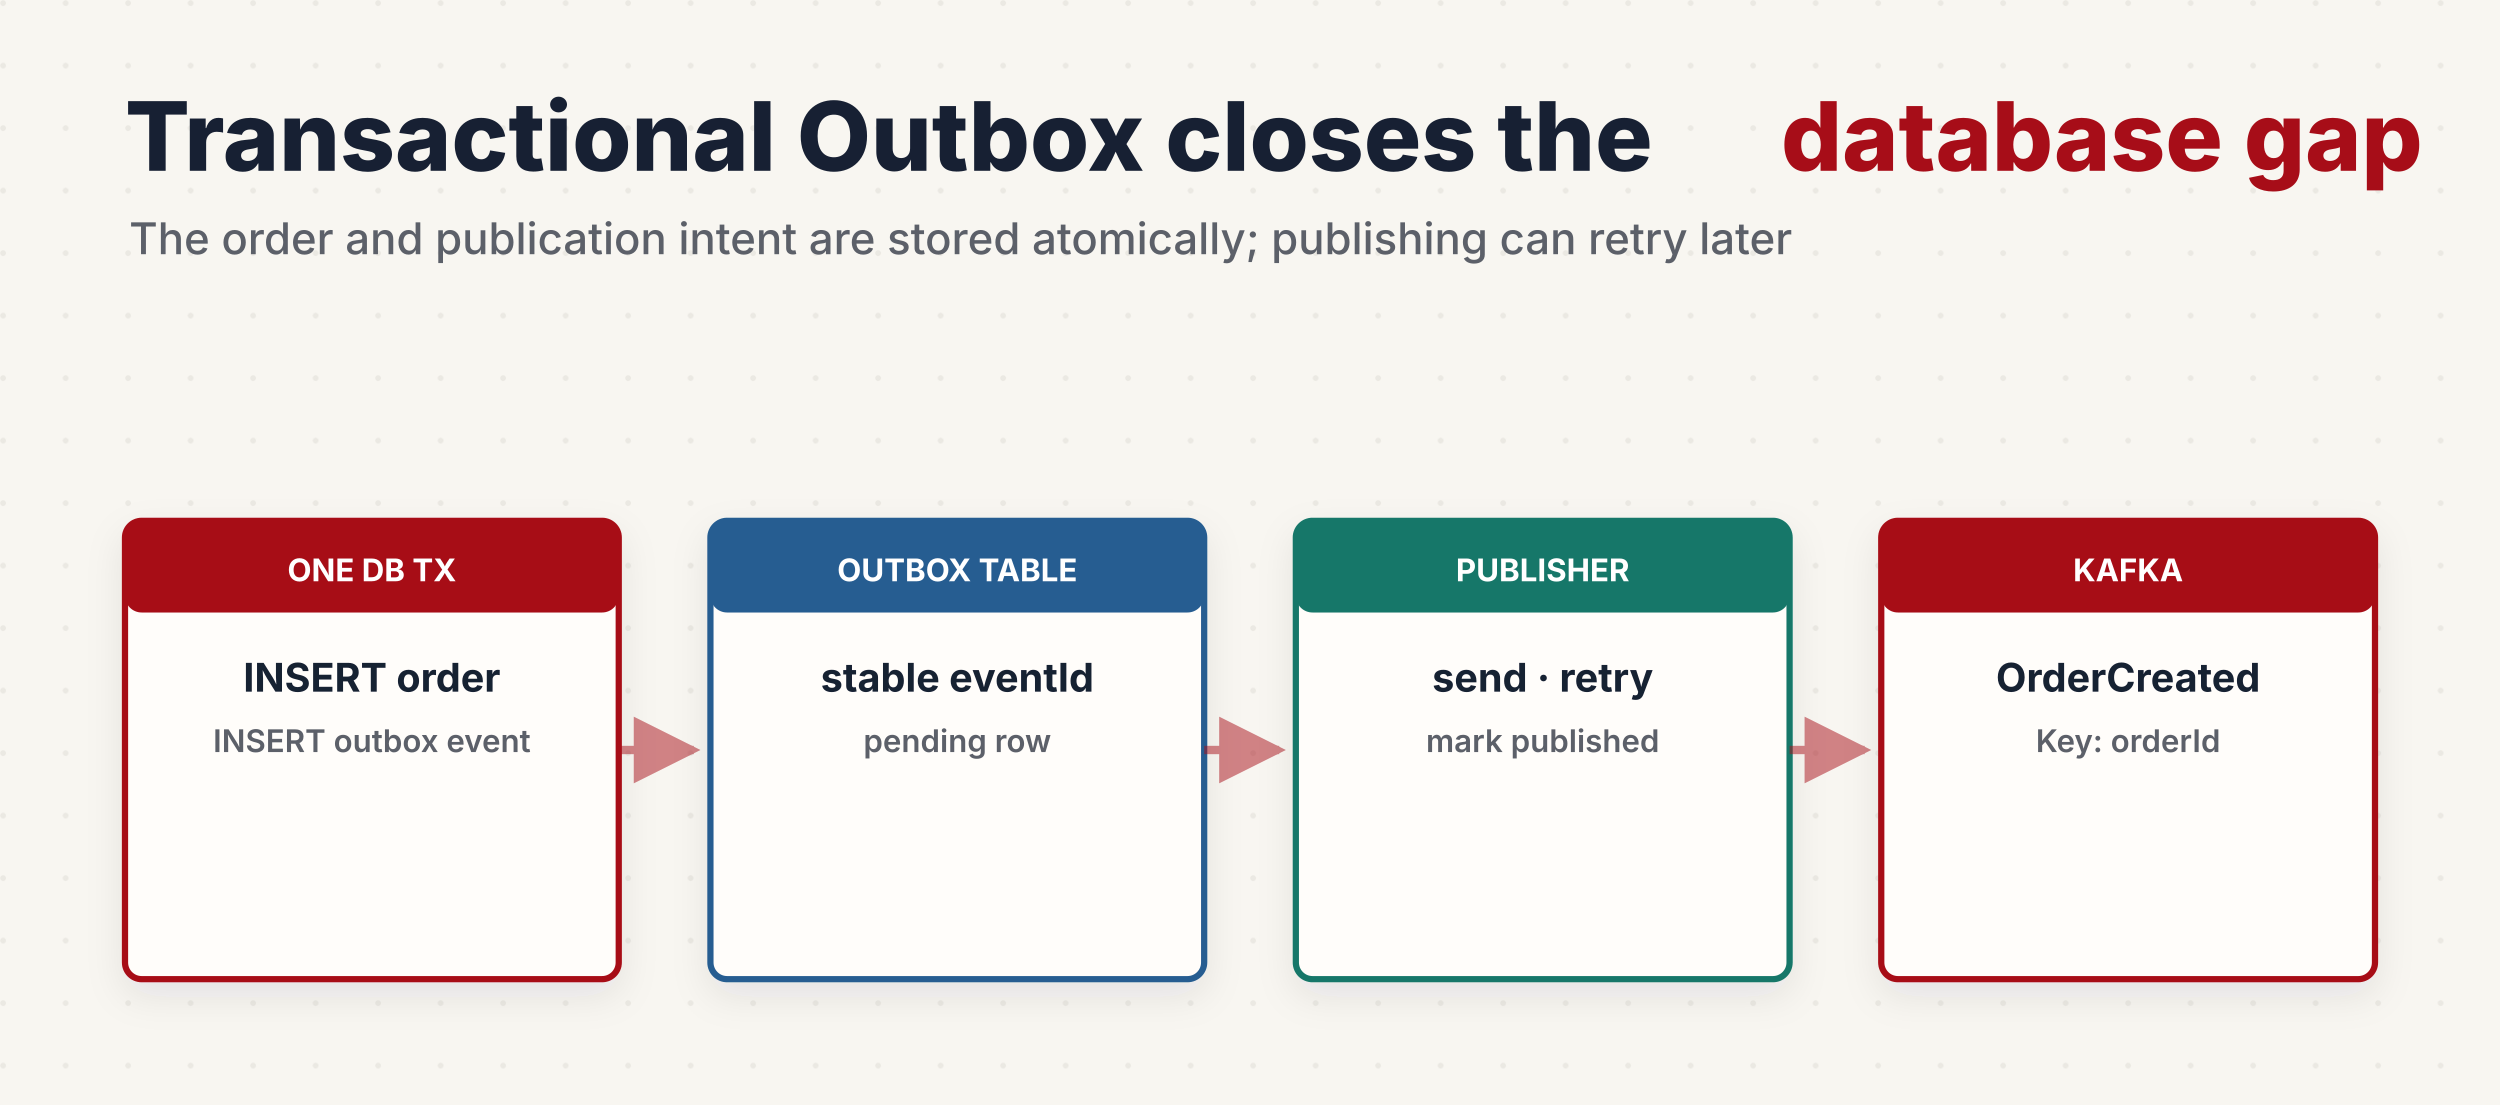
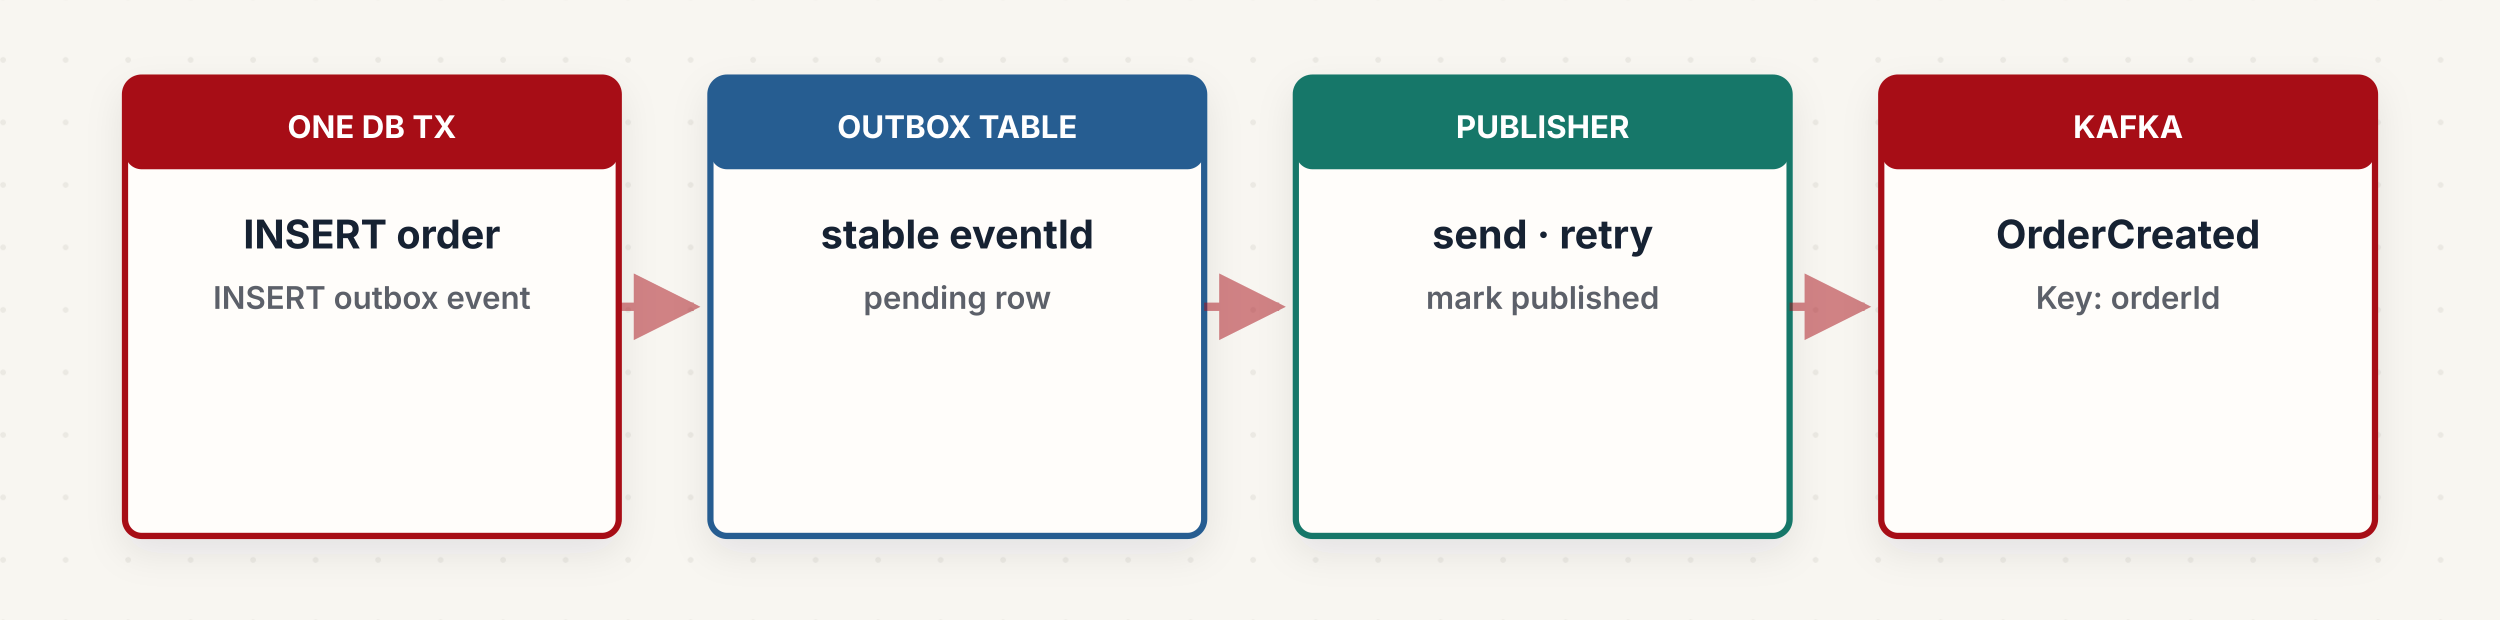
- <svg xmlns="http://www.w3.org/2000/svg" width="960" height="424" viewBox="0 0 1200 530" role="img" aria-labelledby="title desc">
+ <svg xmlns="http://www.w3.org/2000/svg" width="960" height="238" viewBox="0 213 1200 297" role="img" aria-labelledby="title desc">
  <defs>
    <pattern id="grid" width="30" height="30" patternUnits="userSpaceOnUse">
      <circle cx="1.5" cy="1.5" r="1.4" fill="#d9d6cf" opacity=".42" />
    </pattern>
    <filter id="shadow" x="-20%" y="-20%" width="140%" height="140%">
      <feDropShadow dx="0" dy="7" stdDeviation="9" flood-color="#172033" flood-opacity=".08" />
    </filter>
    <marker id="arrow" viewBox="0 0 10 10" refX="9" refY="5" markerWidth="8" markerHeight="8" orient="auto">
      <path d="M0 0 10 5 0 10Z" fill="#a70d18" />
    </marker>
    <marker id="arrowBlue" viewBox="0 0 10 10" refX="9" refY="5" markerWidth="8" markerHeight="8" orient="auto">
      <path d="M0 0 10 5 0 10Z" fill="#275d91" />
    </marker>
    <marker id="arrowGreen" viewBox="0 0 10 10" refX="9" refY="5" markerWidth="8" markerHeight="8" orient="auto">
      <path d="M0 0 10 5 0 10Z" fill="#187769" />
    </marker>
  </defs>
  <rect width="1200" height="700" fill="#f8f6f1" />
  <rect width="1200" height="700" fill="url(#grid)" />
  <g font-family="Inter,ui-sans-serif,system-ui,-apple-system,'Segoe UI',sans-serif">
-     <text x="60" y="82" text-anchor="start" fill="#172033" font-size="46" font-weight="760">Transactional Outbox closes the </text>
-     <text x="854.88" y="82" text-anchor="start" fill="#a70d18" font-size="46" font-weight="760">database gap</text>
-     <text x="62" y="122" text-anchor="start" fill="#5c6069" font-size="21" font-weight="500">The order and publication intent are stored atomically; publishing can retry later</text>
    <g filter="url(#shadow)">
      <rect x="60" y="250" width="237" height="220" rx="8" fill="#fffdfa" stroke="#a70d18" stroke-width="3" />
      <rect x="60" y="250" width="237" height="44" rx="8" fill="#a70d18" />
      <text x="178.5" y="279" text-anchor="middle" fill="#fff" font-size="15" font-weight="750">ONE DB TX</text>
      <text x="178.5" y="332" text-anchor="middle" fill="#172033" font-size="19" font-weight="720">INSERT order</text>
      <text x="178.5" y="361" text-anchor="middle" fill="#5c6069" font-size="15" font-weight="600">INSERT outbox event</text>
    </g>
    <line x1="297" y1="360" x2="333" y2="360" stroke="#a70d18" stroke-width="4" opacity="0.5" marker-end="url(#arrow)" />
    <g filter="url(#shadow)">
      <rect x="341" y="250" width="237" height="220" rx="8" fill="#fffdfa" stroke="#275d91" stroke-width="3" />
      <rect x="341" y="250" width="237" height="44" rx="8" fill="#275d91" />
      <text x="459.5" y="279" text-anchor="middle" fill="#fff" font-size="15" font-weight="750">OUTBOX TABLE</text>
      <text x="459.5" y="332" text-anchor="middle" fill="#172033" font-size="19" font-weight="720">stable eventId</text>
      <text x="459.5" y="361" text-anchor="middle" fill="#5c6069" font-size="15" font-weight="600">pending row</text>
    </g>
    <line x1="578" y1="360" x2="614" y2="360" stroke="#a70d18" stroke-width="4" opacity="0.5" marker-end="url(#arrow)" />
    <g filter="url(#shadow)">
      <rect x="622" y="250" width="237" height="220" rx="8" fill="#fffdfa" stroke="#187769" stroke-width="3" />
      <rect x="622" y="250" width="237" height="44" rx="8" fill="#187769" />
      <text x="740.5" y="279" text-anchor="middle" fill="#fff" font-size="15" font-weight="750">PUBLISHER</text>
      <text x="740.5" y="332" text-anchor="middle" fill="#172033" font-size="19" font-weight="720">send · retry</text>
      <text x="740.5" y="361" text-anchor="middle" fill="#5c6069" font-size="15" font-weight="600">mark published</text>
    </g>
    <line x1="859" y1="360" x2="895" y2="360" stroke="#a70d18" stroke-width="4" opacity="0.5" marker-end="url(#arrow)" />
    <g filter="url(#shadow)">
      <rect x="903" y="250" width="237" height="220" rx="8" fill="#fffdfa" stroke="#a70d18" stroke-width="3" />
      <rect x="903" y="250" width="237" height="44" rx="8" fill="#a70d18" />
      <text x="1021.5" y="279" text-anchor="middle" fill="#fff" font-size="15" font-weight="750">KAFKA</text>
      <text x="1021.5" y="332" text-anchor="middle" fill="#172033" font-size="19" font-weight="720">OrderCreated</text>
      <text x="1021.5" y="361" text-anchor="middle" fill="#5c6069" font-size="15" font-weight="600">Key: orderId</text>
    </g>
  </g>
</svg>
